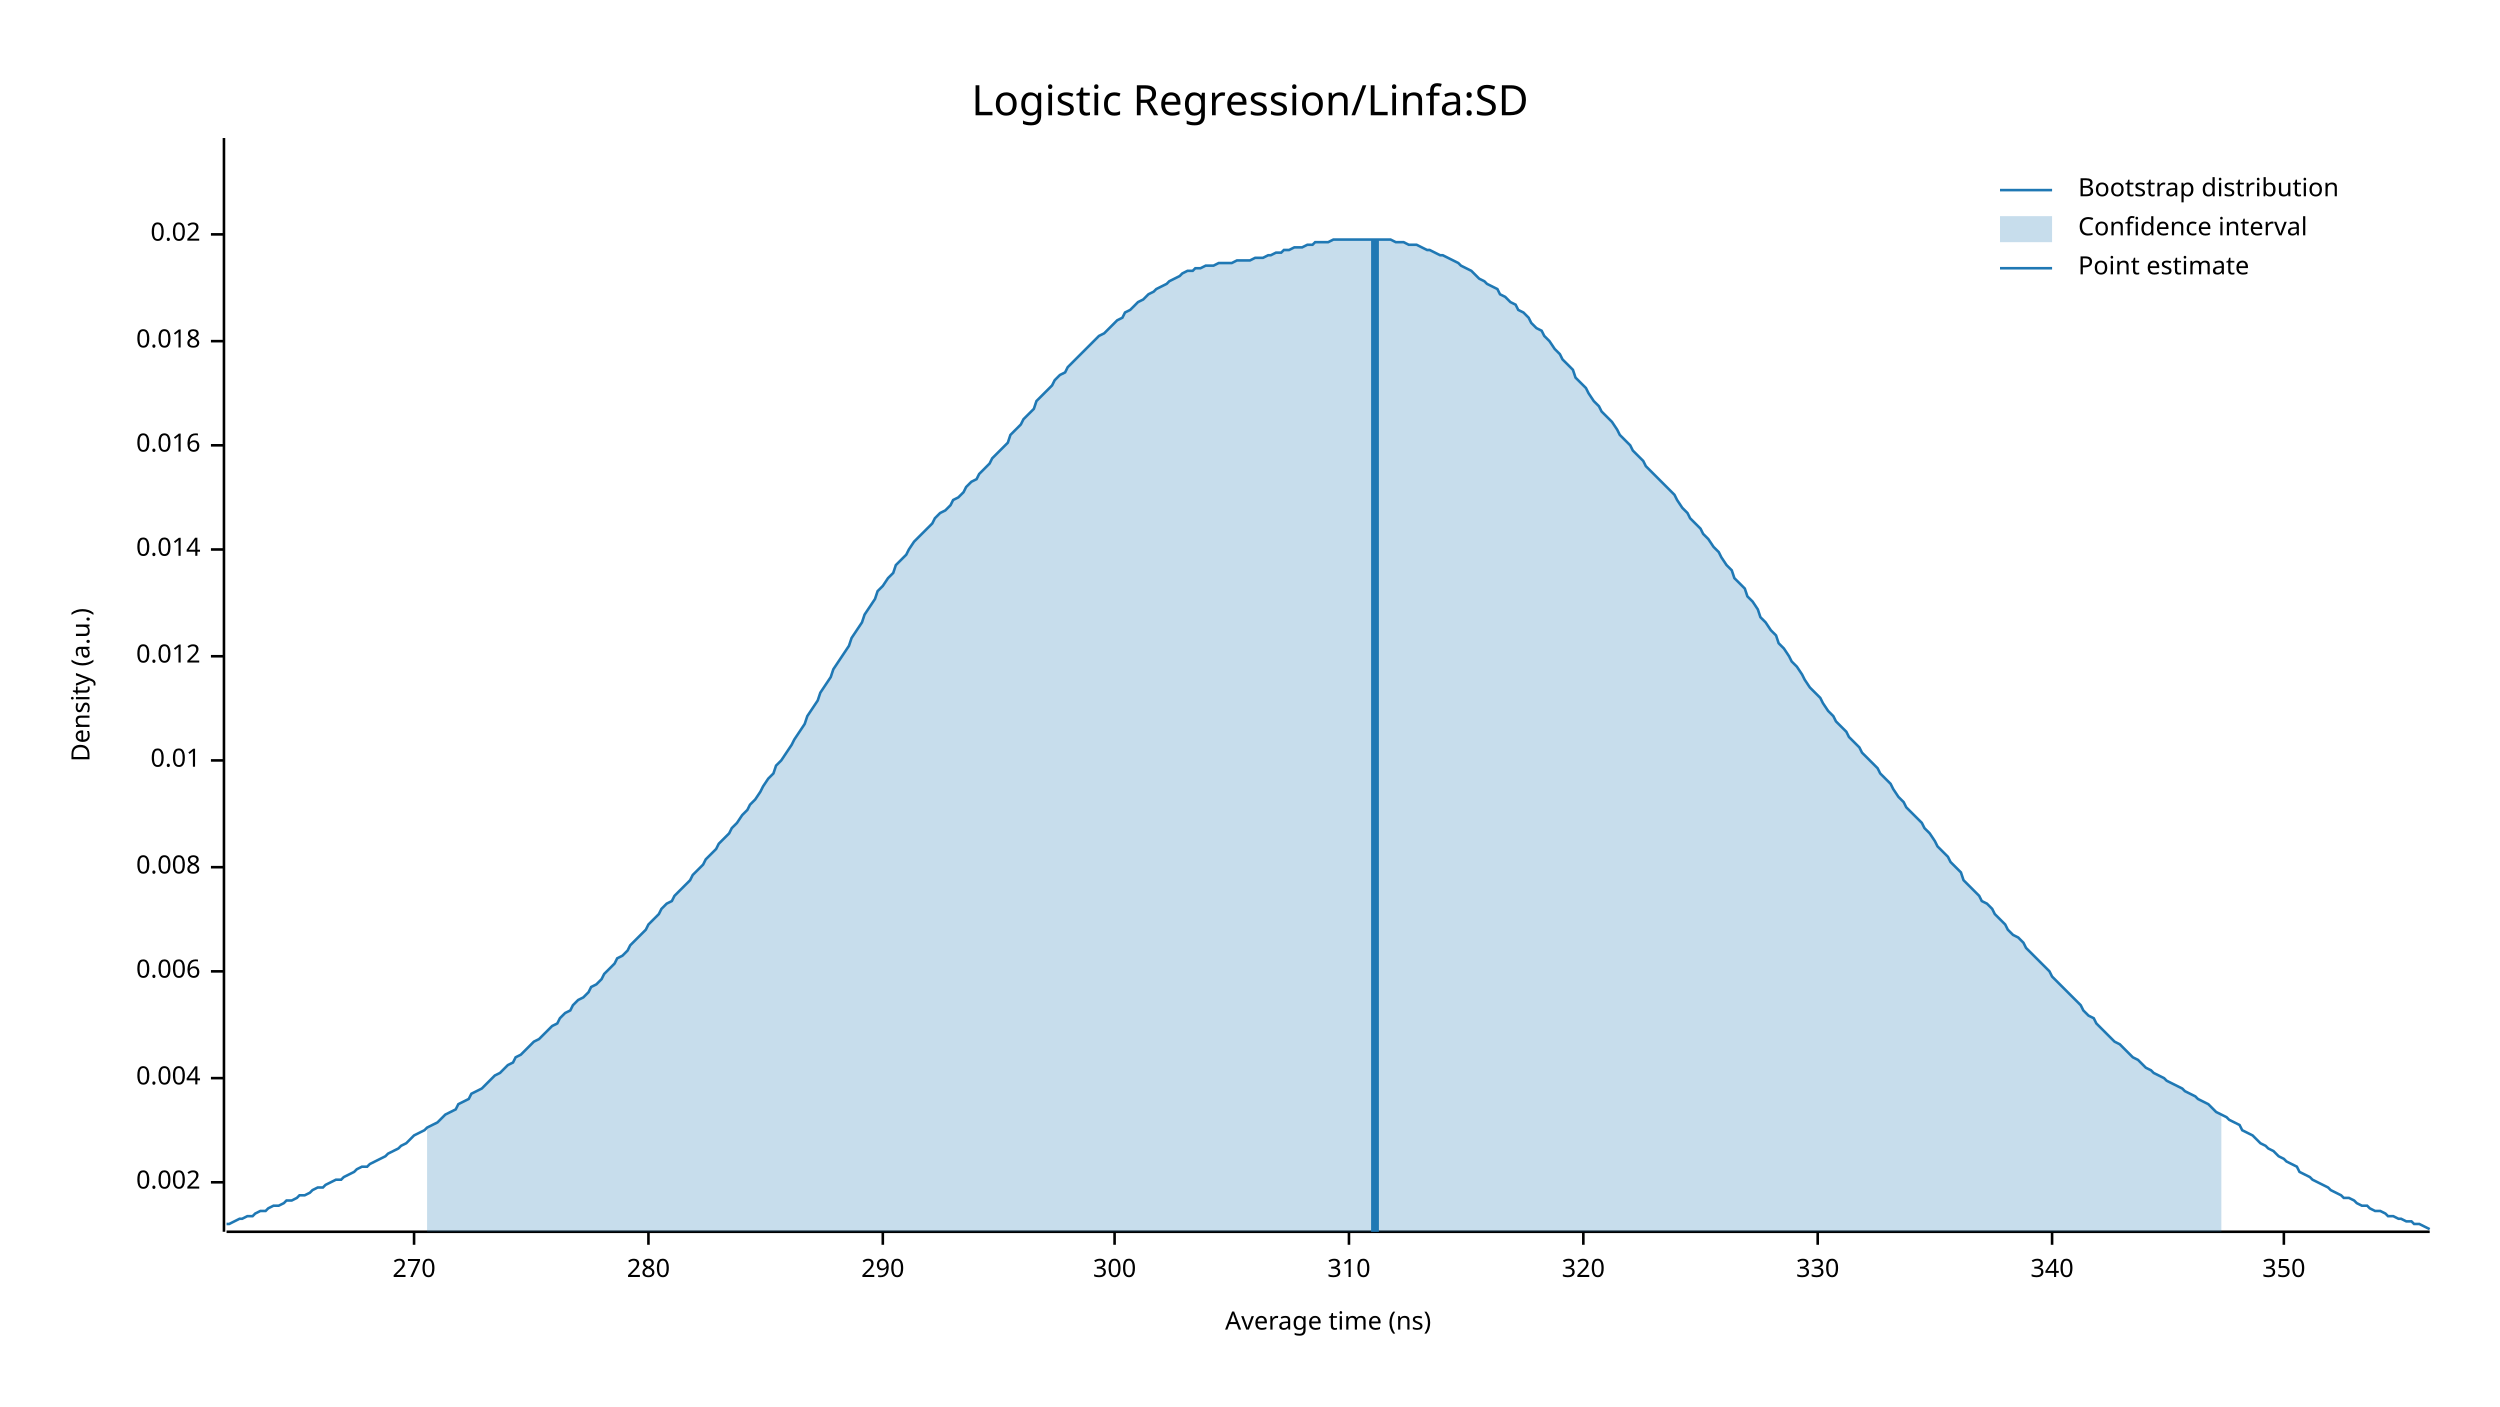
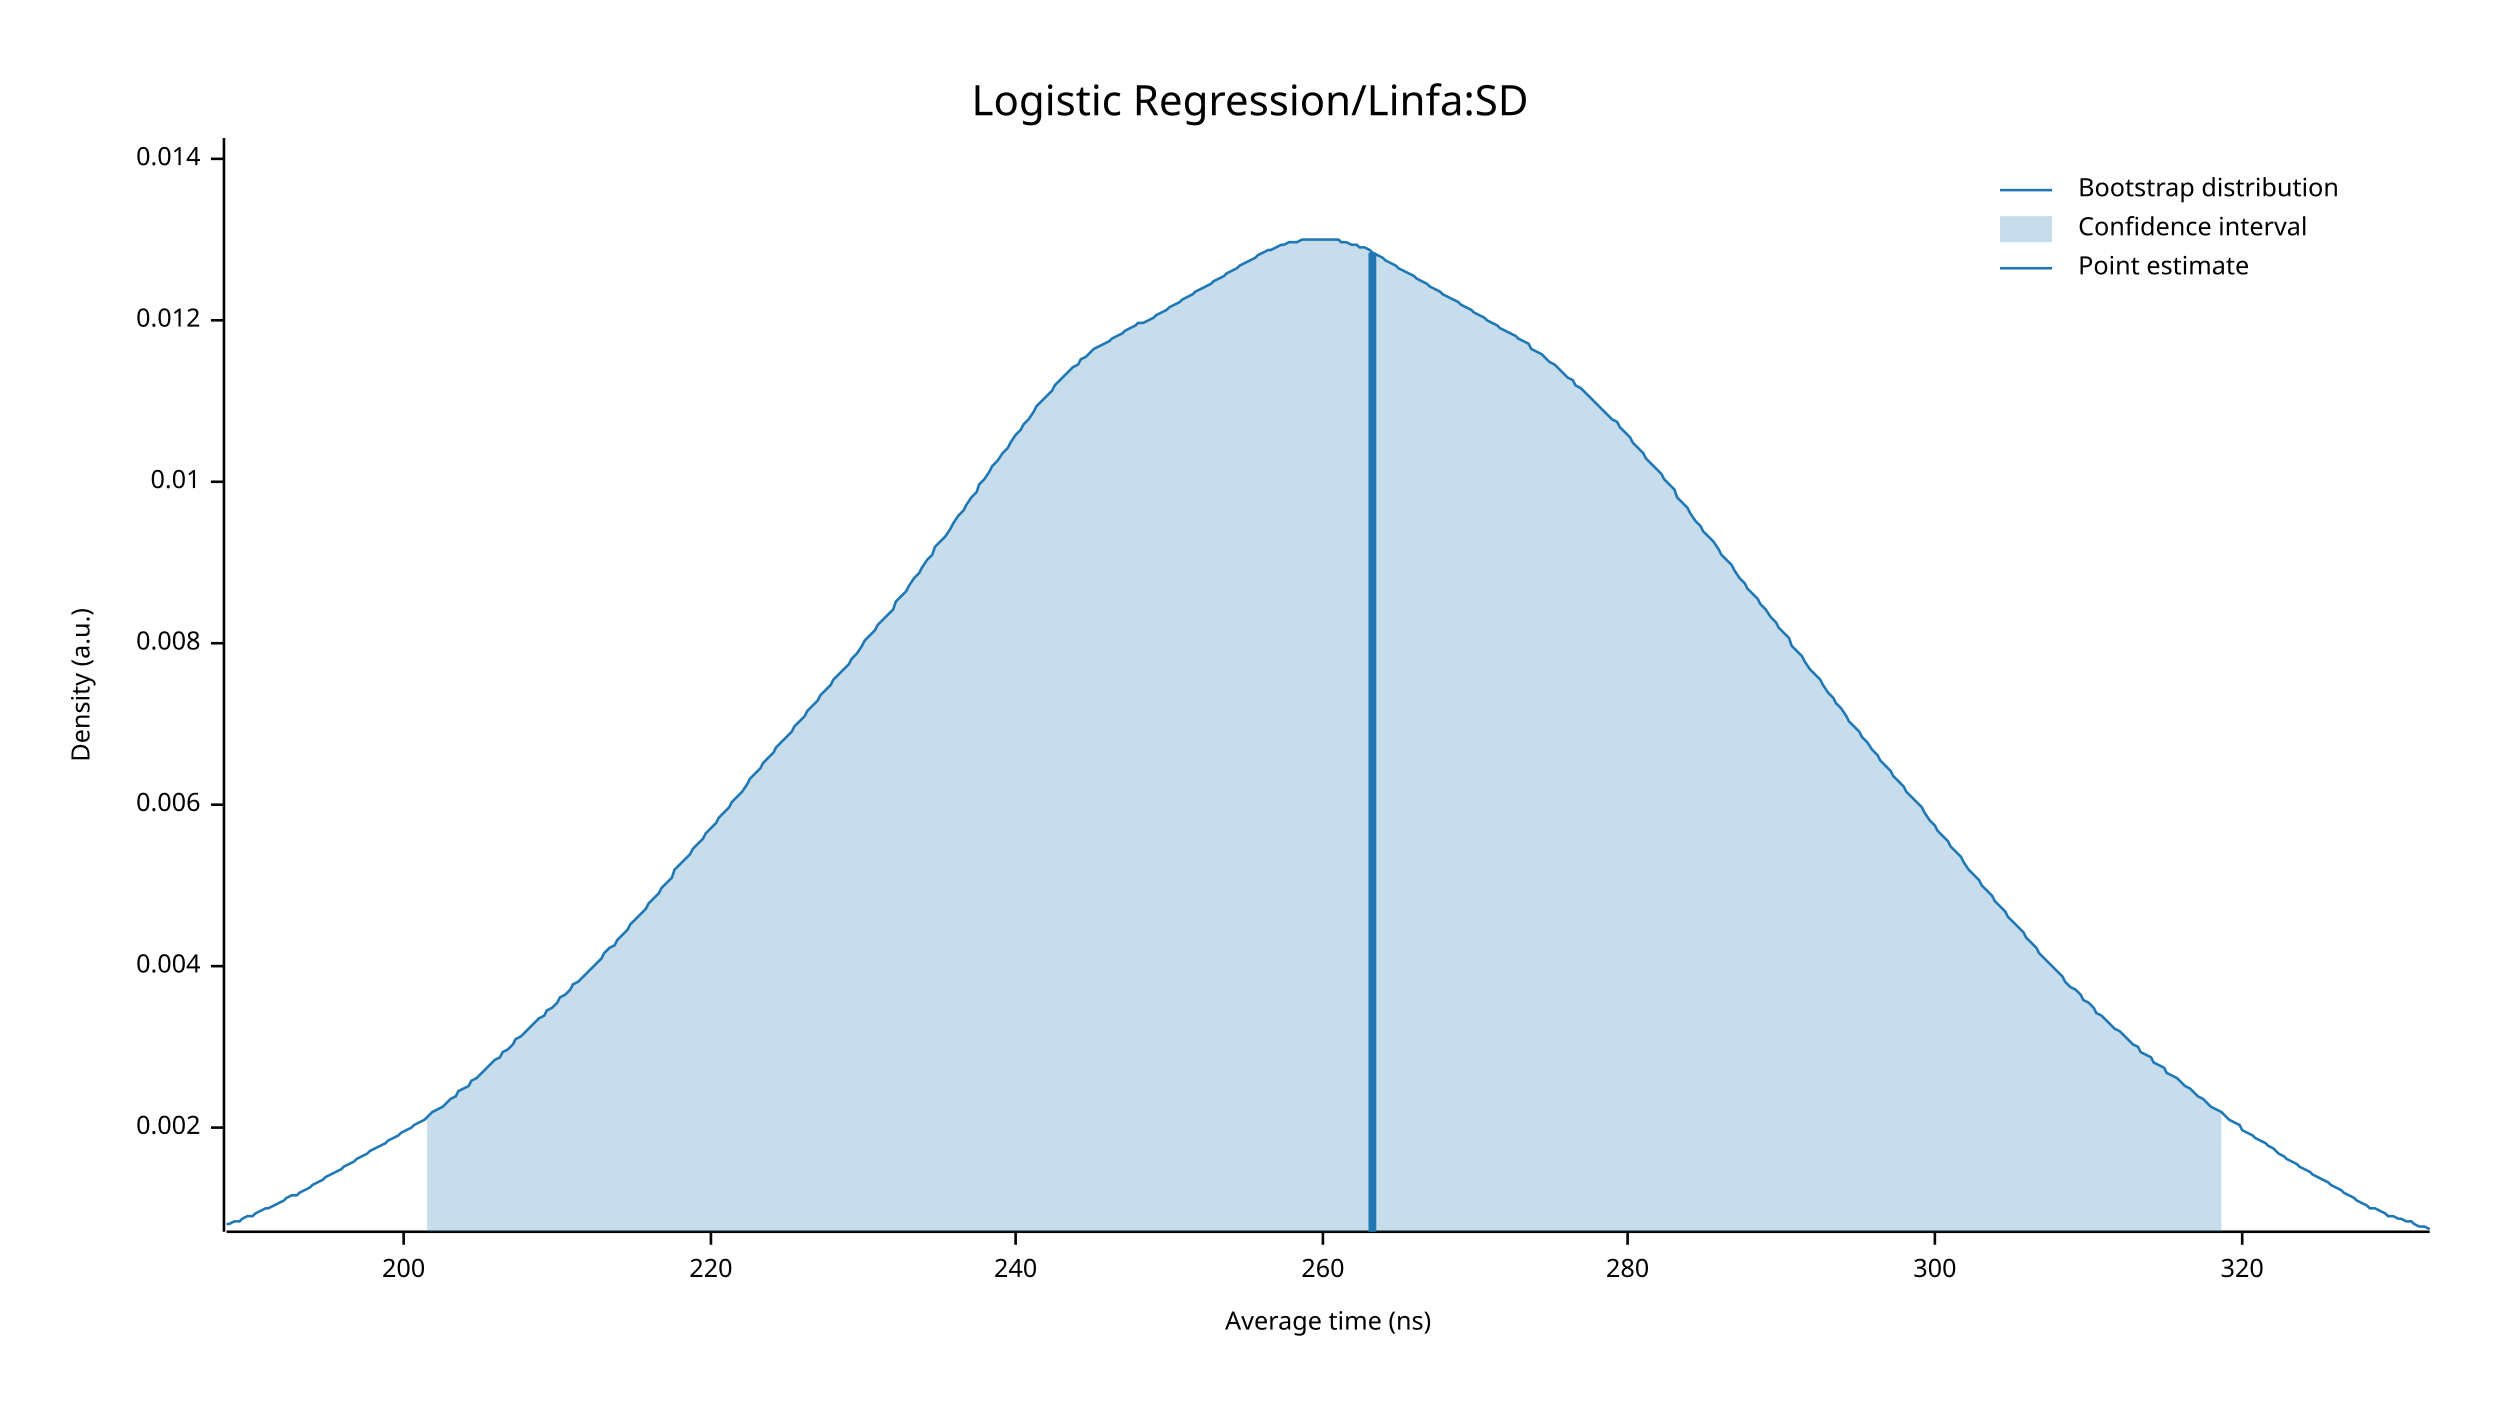
<svg xmlns="http://www.w3.org/2000/svg" width="960" height="540" viewBox="0 0 960 540">
  <text x="480" y="32" dy="0.76em" text-anchor="middle" font-family="sans-serif" font-size="16.129" opacity="1" fill="#000000">
Logistic Regression/Linfa:SD
</text>
  <text x="27" y="263" dy="0.76em" text-anchor="middle" font-family="sans-serif" font-size="9.677" opacity="1" fill="#000000" transform="rotate(270, 27, 263)">
Density (a.u.)
</text>
  <text x="510" y="513" dy="-0.5ex" text-anchor="middle" font-family="sans-serif" font-size="9.677" opacity="1" fill="#000000">
Average time (ns)
</text>
  <polyline fill="none" opacity="1" stroke="#000000" stroke-width="1" points="86,53 86,473 " />
-   <text x="77" y="454" dy="0.5ex" text-anchor="end" font-family="sans-serif" font-size="9.677" opacity="1" fill="#000000">
+   <text x="77" y="433" dy="0.5ex" text-anchor="end" font-family="sans-serif" font-size="9.677" opacity="1" fill="#000000">
0.002
</text>
-   <polyline fill="none" opacity="1" stroke="#000000" stroke-width="1" points="81,454 86,454 " />
-   <text x="77" y="414" dy="0.5ex" text-anchor="end" font-family="sans-serif" font-size="9.677" opacity="1" fill="#000000">
+   <polyline fill="none" opacity="1" stroke="#000000" stroke-width="1" points="81,433 86,433 " />
+   <text x="77" y="371" dy="0.5ex" text-anchor="end" font-family="sans-serif" font-size="9.677" opacity="1" fill="#000000">
0.004
</text>
-   <polyline fill="none" opacity="1" stroke="#000000" stroke-width="1" points="81,414 86,414 " />
-   <text x="77" y="373" dy="0.5ex" text-anchor="end" font-family="sans-serif" font-size="9.677" opacity="1" fill="#000000">
+   <polyline fill="none" opacity="1" stroke="#000000" stroke-width="1" points="81,371 86,371 " />
+   <text x="77" y="309" dy="0.5ex" text-anchor="end" font-family="sans-serif" font-size="9.677" opacity="1" fill="#000000">
0.006
</text>
-   <polyline fill="none" opacity="1" stroke="#000000" stroke-width="1" points="81,373 86,373 " />
-   <text x="77" y="333" dy="0.5ex" text-anchor="end" font-family="sans-serif" font-size="9.677" opacity="1" fill="#000000">
+   <polyline fill="none" opacity="1" stroke="#000000" stroke-width="1" points="81,309 86,309 " />
+   <text x="77" y="247" dy="0.5ex" text-anchor="end" font-family="sans-serif" font-size="9.677" opacity="1" fill="#000000">
0.008
</text>
-   <polyline fill="none" opacity="1" stroke="#000000" stroke-width="1" points="81,333 86,333 " />
-   <text x="77" y="292" dy="0.5ex" text-anchor="end" font-family="sans-serif" font-size="9.677" opacity="1" fill="#000000">
+   <polyline fill="none" opacity="1" stroke="#000000" stroke-width="1" points="81,247 86,247 " />
+   <text x="77" y="185" dy="0.5ex" text-anchor="end" font-family="sans-serif" font-size="9.677" opacity="1" fill="#000000">
0.01
</text>
-   <polyline fill="none" opacity="1" stroke="#000000" stroke-width="1" points="81,292 86,292 " />
-   <text x="77" y="252" dy="0.5ex" text-anchor="end" font-family="sans-serif" font-size="9.677" opacity="1" fill="#000000">
+   <polyline fill="none" opacity="1" stroke="#000000" stroke-width="1" points="81,185 86,185 " />
+   <text x="77" y="123" dy="0.5ex" text-anchor="end" font-family="sans-serif" font-size="9.677" opacity="1" fill="#000000">
0.012
</text>
-   <polyline fill="none" opacity="1" stroke="#000000" stroke-width="1" points="81,252 86,252 " />
-   <text x="77" y="211" dy="0.5ex" text-anchor="end" font-family="sans-serif" font-size="9.677" opacity="1" fill="#000000">
+   <polyline fill="none" opacity="1" stroke="#000000" stroke-width="1" points="81,123 86,123 " />
+   <text x="77" y="61" dy="0.5ex" text-anchor="end" font-family="sans-serif" font-size="9.677" opacity="1" fill="#000000">
0.014
</text>
-   <polyline fill="none" opacity="1" stroke="#000000" stroke-width="1" points="81,211 86,211 " />
-   <text x="77" y="171" dy="0.5ex" text-anchor="end" font-family="sans-serif" font-size="9.677" opacity="1" fill="#000000">
- 0.016
+   <polyline fill="none" opacity="1" stroke="#000000" stroke-width="1" points="81,61 86,61 " />
+   <polyline fill="none" opacity="1" stroke="#000000" stroke-width="1" points="87,473 933,473 " />
+   <text x="155" y="483" dy="0.76em" text-anchor="middle" font-family="sans-serif" font-size="9.677" opacity="1" fill="#000000">
+ 200
</text>
-   <polyline fill="none" opacity="1" stroke="#000000" stroke-width="1" points="81,171 86,171 " />
-   <text x="77" y="131" dy="0.5ex" text-anchor="end" font-family="sans-serif" font-size="9.677" opacity="1" fill="#000000">
- 0.018
+   <polyline fill="none" opacity="1" stroke="#000000" stroke-width="1" points="155,473 155,478 " />
+   <text x="273" y="483" dy="0.76em" text-anchor="middle" font-family="sans-serif" font-size="9.677" opacity="1" fill="#000000">
+ 220
</text>
-   <polyline fill="none" opacity="1" stroke="#000000" stroke-width="1" points="81,131 86,131 " />
-   <text x="77" y="90" dy="0.5ex" text-anchor="end" font-family="sans-serif" font-size="9.677" opacity="1" fill="#000000">
- 0.02
+   <polyline fill="none" opacity="1" stroke="#000000" stroke-width="1" points="273,473 273,478 " />
+   <text x="390" y="483" dy="0.76em" text-anchor="middle" font-family="sans-serif" font-size="9.677" opacity="1" fill="#000000">
+ 240
</text>
-   <polyline fill="none" opacity="1" stroke="#000000" stroke-width="1" points="81,90 86,90 " />
-   <polyline fill="none" opacity="1" stroke="#000000" stroke-width="1" points="87,473 933,473 " />
-   <text x="159" y="483" dy="0.76em" text-anchor="middle" font-family="sans-serif" font-size="9.677" opacity="1" fill="#000000">
- 270
+   <polyline fill="none" opacity="1" stroke="#000000" stroke-width="1" points="390,473 390,478 " />
+   <text x="508" y="483" dy="0.76em" text-anchor="middle" font-family="sans-serif" font-size="9.677" opacity="1" fill="#000000">
+ 260
</text>
-   <polyline fill="none" opacity="1" stroke="#000000" stroke-width="1" points="159,473 159,478 " />
-   <text x="249" y="483" dy="0.76em" text-anchor="middle" font-family="sans-serif" font-size="9.677" opacity="1" fill="#000000">
+   <polyline fill="none" opacity="1" stroke="#000000" stroke-width="1" points="508,473 508,478 " />
+   <text x="625" y="483" dy="0.76em" text-anchor="middle" font-family="sans-serif" font-size="9.677" opacity="1" fill="#000000">
280
</text>
-   <polyline fill="none" opacity="1" stroke="#000000" stroke-width="1" points="249,473 249,478 " />
-   <text x="339" y="483" dy="0.76em" text-anchor="middle" font-family="sans-serif" font-size="9.677" opacity="1" fill="#000000">
- 290
- </text>
-   <polyline fill="none" opacity="1" stroke="#000000" stroke-width="1" points="339,473 339,478 " />
-   <text x="428" y="483" dy="0.76em" text-anchor="middle" font-family="sans-serif" font-size="9.677" opacity="1" fill="#000000">
+   <polyline fill="none" opacity="1" stroke="#000000" stroke-width="1" points="625,473 625,478 " />
+   <text x="743" y="483" dy="0.76em" text-anchor="middle" font-family="sans-serif" font-size="9.677" opacity="1" fill="#000000">
300
</text>
-   <polyline fill="none" opacity="1" stroke="#000000" stroke-width="1" points="428,473 428,478 " />
-   <text x="518" y="483" dy="0.76em" text-anchor="middle" font-family="sans-serif" font-size="9.677" opacity="1" fill="#000000">
- 310
- </text>
-   <polyline fill="none" opacity="1" stroke="#000000" stroke-width="1" points="518,473 518,478 " />
-   <text x="608" y="483" dy="0.76em" text-anchor="middle" font-family="sans-serif" font-size="9.677" opacity="1" fill="#000000">
+   <polyline fill="none" opacity="1" stroke="#000000" stroke-width="1" points="743,473 743,478 " />
+   <text x="861" y="483" dy="0.76em" text-anchor="middle" font-family="sans-serif" font-size="9.677" opacity="1" fill="#000000">
320
</text>
-   <polyline fill="none" opacity="1" stroke="#000000" stroke-width="1" points="608,473 608,478 " />
-   <text x="698" y="483" dy="0.76em" text-anchor="middle" font-family="sans-serif" font-size="9.677" opacity="1" fill="#000000">
- 330
- </text>
-   <polyline fill="none" opacity="1" stroke="#000000" stroke-width="1" points="698,473 698,478 " />
-   <text x="788" y="483" dy="0.76em" text-anchor="middle" font-family="sans-serif" font-size="9.677" opacity="1" fill="#000000">
- 340
- </text>
-   <polyline fill="none" opacity="1" stroke="#000000" stroke-width="1" points="788,473 788,478 " />
-   <text x="877" y="483" dy="0.76em" text-anchor="middle" font-family="sans-serif" font-size="9.677" opacity="1" fill="#000000">
- 350
- </text>
-   <polyline fill="none" opacity="1" stroke="#000000" stroke-width="1" points="877,473 877,478 " />
-   <polyline fill="none" opacity="1" stroke="#1F78B4" stroke-width="1" points="87,470 88,470 90,469 92,468 93,468 95,467 97,467 98,466 100,465 102,465 103,464 105,463 107,463 109,462 110,461 112,461 114,460 115,459 117,459 119,458 120,457 122,456 124,456 125,455 127,454 129,453 131,453 132,452 134,451 136,450 137,449 139,448 141,448 142,447 144,446 146,445 148,444 149,443 151,442 153,441 154,440 156,439 158,437 159,436 161,435 163,434 164,433 166,432 168,431 170,429 171,428 173,427 175,426 176,424 178,423 180,422 181,420 183,419 185,418 187,416 188,415 190,413 192,412 193,411 195,409 197,408 198,406 200,405 202,403 203,402 205,400 207,399 209,397 210,396 212,394 214,393 215,391 217,389 219,388 220,386 222,384 224,383 226,381 227,379 229,378 231,376 232,374 234,372 236,370 237,368 239,367 241,365 242,363 244,361 246,359 248,357 249,355 251,353 253,351 254,349 256,347 258,346 259,344 261,342 263,340 265,338 266,336 268,334 270,332 271,330 273,328 275,326 276,324 278,322 280,320 281,318 283,316 285,313 287,311 288,309 290,307 292,304 293,302 295,299 297,297 298,294 300,292 302,289 304,286 305,284 307,281 309,278 310,275 312,272 314,269 315,266 317,263 319,260 320,257 322,254 324,251 326,248 327,245 329,242 331,239 332,236 334,233 336,230 337,227 339,225 341,222 343,220 344,217 346,215 348,213 349,211 351,208 353,206 354,205 356,203 358,201 359,199 361,197 363,196 365,194 366,192 368,191 370,189 371,187 373,185 375,184 376,182 378,180 380,178 381,176 383,174 385,172 387,170 388,167 390,165 392,163 393,161 395,159 397,157 398,154 400,152 402,150 404,148 405,146 407,144 409,143 410,141 412,139 414,137 415,136 417,134 419,132 420,131 422,129 424,128 426,126 427,125 429,123 431,122 432,120 434,119 436,117 437,116 439,115 441,113 443,112 444,111 446,110 448,109 449,108 451,107 453,106 454,105 456,104 458,104 459,103 461,103 463,102 465,102 466,102 468,101 470,101 471,101 473,101 475,100 476,100 478,100 480,100 482,99 483,99 485,99 487,98 488,98 490,97 492,97 493,96 495,96 497,95 498,95 500,95 502,94 504,94 505,93 507,93 509,93 510,93 512,92 514,92 515,92 517,92 519,92 521,92 522,92 524,92 526,92 527,92 529,92 531,92 532,92 534,92 536,93 537,93 539,93 541,94 543,94 544,94 546,95 548,96 549,96 551,97 553,98 554,98 556,99 558,100 560,101 561,102 563,103 565,104 566,105 568,107 570,108 571,109 573,110 575,111 576,113 578,114 580,116 582,117 583,119 585,120 587,122 588,124 590,126 592,127 593,129 595,131 597,134 599,136 600,138 602,140 604,142 605,145 607,147 609,149 610,151 612,154 614,156 615,158 617,160 619,162 621,165 622,167 624,169 626,171 627,173 629,175 631,177 632,179 634,181 636,183 638,185 639,186 641,188 643,190 644,192 646,195 648,197 649,199 651,201 653,203 654,205 656,207 658,210 660,212 661,214 663,217 665,219 666,222 668,224 670,226 671,229 673,231 675,234 676,237 678,239 680,242 682,244 683,247 685,249 687,252 688,254 690,256 692,259 693,261 695,264 697,266 699,268 700,270 702,273 704,275 705,277 707,279 709,281 710,283 712,285 714,287 715,289 717,291 719,293 721,295 722,297 724,299 726,301 727,303 729,306 731,308 732,310 734,312 736,314 738,316 739,318 741,320 743,323 744,325 746,327 748,329 749,331 751,333 753,335 754,338 756,340 758,342 760,344 761,346 763,347 765,349 766,351 768,353 770,355 771,357 773,359 775,360 777,362 778,364 780,366 782,368 783,369 785,371 787,373 788,375 790,377 792,379 793,380 795,382 797,384 799,386 800,388 802,390 804,391 805,393 807,395 809,397 810,398 812,400 814,401 816,403 817,404 819,406 821,407 822,408 824,410 826,411 827,412 829,413 831,414 832,415 834,416 836,417 838,418 839,419 841,420 843,421 844,422 846,423 848,424 849,425 851,427 853,428 855,429 856,430 858,431 860,432 861,434 863,435 865,436 866,437 868,439 870,440 871,441 873,442 875,444 877,445 878,446 880,447 882,448 883,450 885,451 887,452 888,453 890,454 892,455 894,456 895,457 897,458 899,459 900,460 902,460 904,461 905,462 907,463 909,463 910,464 912,465 914,465 916,466 917,467 919,467 921,468 922,468 924,469 926,469 927,470 929,470 931,471 933,472 " />
-   <polygon opacity="0.25" fill="#1F78B4" points="164,433 166,432 168,431 170,429 171,428 173,427 175,426 176,424 178,423 180,422 181,420 183,419 185,418 187,416 188,415 190,413 192,412 193,411 195,409 197,408 198,406 200,405 202,403 203,402 205,400 207,399 209,397 210,396 212,394 214,393 215,391 217,389 219,388 220,386 222,384 224,383 226,381 227,379 229,378 231,376 232,374 234,372 236,370 237,368 239,367 241,365 242,363 244,361 246,359 248,357 249,355 251,353 253,351 254,349 256,347 258,346 259,344 261,342 263,340 265,338 266,336 268,334 270,332 271,330 273,328 275,326 276,324 278,322 280,320 281,318 283,316 285,313 287,311 288,309 290,307 292,304 293,302 295,299 297,297 298,294 300,292 302,289 304,286 305,284 307,281 309,278 310,275 312,272 314,269 315,266 317,263 319,260 320,257 322,254 324,251 326,248 327,245 329,242 331,239 332,236 334,233 336,230 337,227 339,225 341,222 343,220 344,217 346,215 348,213 349,211 351,208 353,206 354,205 356,203 358,201 359,199 361,197 363,196 365,194 366,192 368,191 370,189 371,187 373,185 375,184 376,182 378,180 380,178 381,176 383,174 385,172 387,170 388,167 390,165 392,163 393,161 395,159 397,157 398,154 400,152 402,150 404,148 405,146 407,144 409,143 410,141 412,139 414,137 415,136 417,134 419,132 420,131 422,129 424,128 426,126 427,125 429,123 431,122 432,120 434,119 436,117 437,116 439,115 441,113 443,112 444,111 446,110 448,109 449,108 451,107 453,106 454,105 456,104 458,104 459,103 461,103 463,102 465,102 466,102 468,101 470,101 471,101 473,101 475,100 476,100 478,100 480,100 482,99 483,99 485,99 487,98 488,98 490,97 492,97 493,96 495,96 497,95 498,95 500,95 502,94 504,94 505,93 507,93 509,93 510,93 512,92 514,92 515,92 517,92 519,92 521,92 522,92 524,92 526,92 527,92 529,92 531,92 532,92 534,92 536,93 537,93 539,93 541,94 543,94 544,94 546,95 548,96 549,96 551,97 553,98 554,98 556,99 558,100 560,101 561,102 563,103 565,104 566,105 568,107 570,108 571,109 573,110 575,111 576,113 578,114 580,116 582,117 583,119 585,120 587,122 588,124 590,126 592,127 593,129 595,131 597,134 599,136 600,138 602,140 604,142 605,145 607,147 609,149 610,151 612,154 614,156 615,158 617,160 619,162 621,165 622,167 624,169 626,171 627,173 629,175 631,177 632,179 634,181 636,183 638,185 639,186 641,188 643,190 644,192 646,195 648,197 649,199 651,201 653,203 654,205 656,207 658,210 660,212 661,214 663,217 665,219 666,222 668,224 670,226 671,229 673,231 675,234 676,237 678,239 680,242 682,244 683,247 685,249 687,252 688,254 690,256 692,259 693,261 695,264 697,266 699,268 700,270 702,273 704,275 705,277 707,279 709,281 710,283 712,285 714,287 715,289 717,291 719,293 721,295 722,297 724,299 726,301 727,303 729,306 731,308 732,310 734,312 736,314 738,316 739,318 741,320 743,323 744,325 746,327 748,329 749,331 751,333 753,335 754,338 756,340 758,342 760,344 761,346 763,347 765,349 766,351 768,353 770,355 771,357 773,359 775,360 777,362 778,364 780,366 782,368 783,369 785,371 787,373 788,375 790,377 792,379 793,380 795,382 797,384 799,386 800,388 802,390 804,391 805,393 807,395 809,397 810,398 812,400 814,401 816,403 817,404 819,406 821,407 822,408 824,410 826,411 827,412 829,413 831,414 832,415 834,416 836,417 838,418 839,419 841,420 843,421 844,422 846,423 848,424 849,425 851,427 853,428 853,473 164,473 " />
-   <polyline fill="none" opacity="1" stroke="#1F78B4" stroke-width="3" points="528,473 528,92 " />
+   <polyline fill="none" opacity="1" stroke="#000000" stroke-width="1" points="861,473 861,478 " />
+   <polyline fill="none" opacity="1" stroke="#1F78B4" stroke-width="1" points="87,470 88,470 90,469 92,469 93,468 95,467 97,467 98,466 100,465 102,464 103,464 105,463 107,462 109,461 110,460 112,459 114,459 115,458 117,457 119,456 120,455 122,454 124,453 125,452 127,451 129,450 131,449 132,448 134,447 136,446 137,445 139,444 141,443 142,442 144,441 146,440 148,439 149,438 151,437 153,436 154,435 156,434 158,433 159,432 161,431 163,430 164,429 166,427 168,426 170,425 171,424 173,422 175,421 176,419 178,418 180,417 181,415 183,414 185,412 187,410 188,409 190,407 192,406 193,404 195,403 197,401 198,399 200,398 202,396 203,395 205,393 207,391 209,390 210,388 212,387 214,385 215,383 217,382 219,380 220,378 222,377 224,375 226,373 227,372 229,370 231,368 232,366 234,364 236,363 237,361 239,359 241,357 242,355 244,353 246,351 248,349 249,347 251,345 253,343 254,341 256,339 258,337 259,334 261,332 263,330 265,328 266,326 268,324 270,322 271,320 273,318 275,316 276,314 278,312 280,310 281,308 283,306 285,304 287,301 288,299 290,297 292,295 293,293 295,291 297,289 298,287 300,285 302,283 304,281 305,279 307,277 309,275 310,273 312,271 314,269 315,267 317,265 319,263 320,261 322,259 324,257 326,255 327,253 329,251 331,248 332,246 334,244 336,242 337,240 339,238 341,236 343,234 344,231 346,229 348,227 349,225 351,222 353,220 354,218 356,215 358,213 359,210 361,208 363,206 365,203 366,201 368,198 370,196 371,194 373,191 375,189 376,186 378,184 380,181 381,179 383,177 385,174 387,172 388,170 390,167 392,165 393,163 395,161 397,158 398,156 400,154 402,152 404,150 405,148 407,146 409,144 410,143 412,141 414,140 415,138 417,137 419,135 420,134 422,133 424,132 426,131 427,130 429,129 431,128 432,127 434,126 436,125 437,124 439,124 441,123 443,122 444,121 446,120 448,119 449,118 451,117 453,116 454,115 456,114 458,113 459,112 461,111 463,110 465,109 466,108 468,107 470,106 471,105 473,104 475,103 476,102 478,101 480,100 482,99 483,98 485,97 487,96 488,96 490,95 492,94 493,94 495,93 497,93 498,93 500,92 502,92 504,92 505,92 507,92 509,92 510,92 512,92 514,92 515,93 517,93 519,94 521,94 522,95 524,95 526,96 527,97 529,98 531,99 532,100 534,101 536,102 537,103 539,104 541,105 543,106 544,107 546,108 548,109 549,110 551,111 553,112 554,113 556,114 558,115 560,116 561,117 563,118 565,119 566,120 568,121 570,122 571,123 573,124 575,125 576,126 578,127 580,128 582,129 583,130 585,131 587,132 588,134 590,135 592,136 593,137 595,139 597,140 599,142 600,143 602,145 604,146 605,148 607,149 609,151 610,152 612,154 614,156 615,157 617,159 619,161 621,162 622,164 624,166 626,168 627,170 629,172 631,174 632,176 634,178 636,180 638,182 639,184 641,186 643,188 644,191 646,193 648,195 649,197 651,200 653,202 654,204 656,206 658,208 660,211 661,213 663,215 665,217 666,219 668,222 670,224 671,226 673,228 675,230 676,232 678,234 680,237 682,239 683,241 685,243 687,245 688,248 690,250 692,252 693,254 695,257 697,259 699,261 700,263 702,266 704,268 705,270 707,272 709,275 710,277 712,279 714,281 715,283 717,285 719,288 721,290 722,292 724,294 726,296 727,298 729,300 731,302 732,304 734,306 736,308 738,310 739,312 741,315 743,317 744,319 746,321 748,323 749,325 751,327 753,329 754,331 756,334 758,336 760,338 761,340 763,342 765,344 766,346 768,348 770,350 771,352 773,354 775,356 777,358 778,360 780,362 782,364 783,366 785,368 787,370 788,371 790,373 792,375 793,377 795,379 797,380 799,382 800,384 802,385 804,387 805,389 807,390 809,392 810,393 812,395 814,396 816,398 817,399 819,401 821,402 822,404 824,405 826,406 827,408 829,409 831,410 832,412 834,413 836,414 838,416 839,417 841,418 843,420 844,421 846,422 848,424 849,425 851,426 853,427 855,429 856,430 858,431 860,432 861,434 863,435 865,436 866,437 868,438 870,439 871,440 873,441 875,443 877,444 878,445 880,446 882,447 883,448 885,449 887,450 888,451 890,452 892,453 894,454 895,455 897,456 899,457 900,458 902,459 904,460 905,461 907,462 909,463 910,464 912,464 914,465 916,466 917,467 919,467 921,468 922,468 924,469 926,469 927,470 929,471 931,471 933,472 " />
+   <polygon opacity="0.25" fill="#1F78B4" points="164,429 166,427 168,426 170,425 171,424 173,422 175,421 176,419 178,418 180,417 181,415 183,414 185,412 187,410 188,409 190,407 192,406 193,404 195,403 197,401 198,399 200,398 202,396 203,395 205,393 207,391 209,390 210,388 212,387 214,385 215,383 217,382 219,380 220,378 222,377 224,375 226,373 227,372 229,370 231,368 232,366 234,364 236,363 237,361 239,359 241,357 242,355 244,353 246,351 248,349 249,347 251,345 253,343 254,341 256,339 258,337 259,334 261,332 263,330 265,328 266,326 268,324 270,322 271,320 273,318 275,316 276,314 278,312 280,310 281,308 283,306 285,304 287,301 288,299 290,297 292,295 293,293 295,291 297,289 298,287 300,285 302,283 304,281 305,279 307,277 309,275 310,273 312,271 314,269 315,267 317,265 319,263 320,261 322,259 324,257 326,255 327,253 329,251 331,248 332,246 334,244 336,242 337,240 339,238 341,236 343,234 344,231 346,229 348,227 349,225 351,222 353,220 354,218 356,215 358,213 359,210 361,208 363,206 365,203 366,201 368,198 370,196 371,194 373,191 375,189 376,186 378,184 380,181 381,179 383,177 385,174 387,172 388,170 390,167 392,165 393,163 395,161 397,158 398,156 400,154 402,152 404,150 405,148 407,146 409,144 410,143 412,141 414,140 415,138 417,137 419,135 420,134 422,133 424,132 426,131 427,130 429,129 431,128 432,127 434,126 436,125 437,124 439,124 441,123 443,122 444,121 446,120 448,119 449,118 451,117 453,116 454,115 456,114 458,113 459,112 461,111 463,110 465,109 466,108 468,107 470,106 471,105 473,104 475,103 476,102 478,101 480,100 482,99 483,98 485,97 487,96 488,96 490,95 492,94 493,94 495,93 497,93 498,93 500,92 502,92 504,92 505,92 507,92 509,92 510,92 512,92 514,92 515,93 517,93 519,94 521,94 522,95 524,95 526,96 527,97 529,98 531,99 532,100 534,101 536,102 537,103 539,104 541,105 543,106 544,107 546,108 548,109 549,110 551,111 553,112 554,113 556,114 558,115 560,116 561,117 563,118 565,119 566,120 568,121 570,122 571,123 573,124 575,125 576,126 578,127 580,128 582,129 583,130 585,131 587,132 588,134 590,135 592,136 593,137 595,139 597,140 599,142 600,143 602,145 604,146 605,148 607,149 609,151 610,152 612,154 614,156 615,157 617,159 619,161 621,162 622,164 624,166 626,168 627,170 629,172 631,174 632,176 634,178 636,180 638,182 639,184 641,186 643,188 644,191 646,193 648,195 649,197 651,200 653,202 654,204 656,206 658,208 660,211 661,213 663,215 665,217 666,219 668,222 670,224 671,226 673,228 675,230 676,232 678,234 680,237 682,239 683,241 685,243 687,245 688,248 690,250 692,252 693,254 695,257 697,259 699,261 700,263 702,266 704,268 705,270 707,272 709,275 710,277 712,279 714,281 715,283 717,285 719,288 721,290 722,292 724,294 726,296 727,298 729,300 731,302 732,304 734,306 736,308 738,310 739,312 741,315 743,317 744,319 746,321 748,323 749,325 751,327 753,329 754,331 756,334 758,336 760,338 761,340 763,342 765,344 766,346 768,348 770,350 771,352 773,354 775,356 777,358 778,360 780,362 782,364 783,366 785,368 787,370 788,371 790,373 792,375 793,377 795,379 797,380 799,382 800,384 802,385 804,387 805,389 807,390 809,392 810,393 812,395 814,396 816,398 817,399 819,401 821,402 822,404 824,405 826,406 827,408 829,409 831,410 832,412 834,413 836,414 838,416 839,417 841,418 843,420 844,421 846,422 848,424 849,425 851,426 853,427 853,473 164,473 " />
+   <polyline fill="none" opacity="1" stroke="#1F78B4" stroke-width="3" points="527,473 527,97 " />
  <text x="798" y="68" dy="0.76em" text-anchor="start" font-family="sans-serif" font-size="9.677" opacity="1" fill="#000000">
Bootstrap distribution
</text>
  <text x="798" y="83" dy="0.76em" text-anchor="start" font-family="sans-serif" font-size="9.677" opacity="1" fill="#000000">
Confidence interval
</text>
  <text x="798" y="98" dy="0.76em" text-anchor="start" font-family="sans-serif" font-size="9.677" opacity="1" fill="#000000">
Point estimate
</text>
  <polyline fill="none" opacity="1" stroke="#1F78B4" stroke-width="1" points="768,73 788,73 " />
  <rect x="768" y="83" width="20" height="10" opacity="0.25" fill="#1F78B4" stroke="none" />
  <polyline fill="none" opacity="1" stroke="#1F78B4" stroke-width="1" points="768,103 788,103 " />
</svg>
